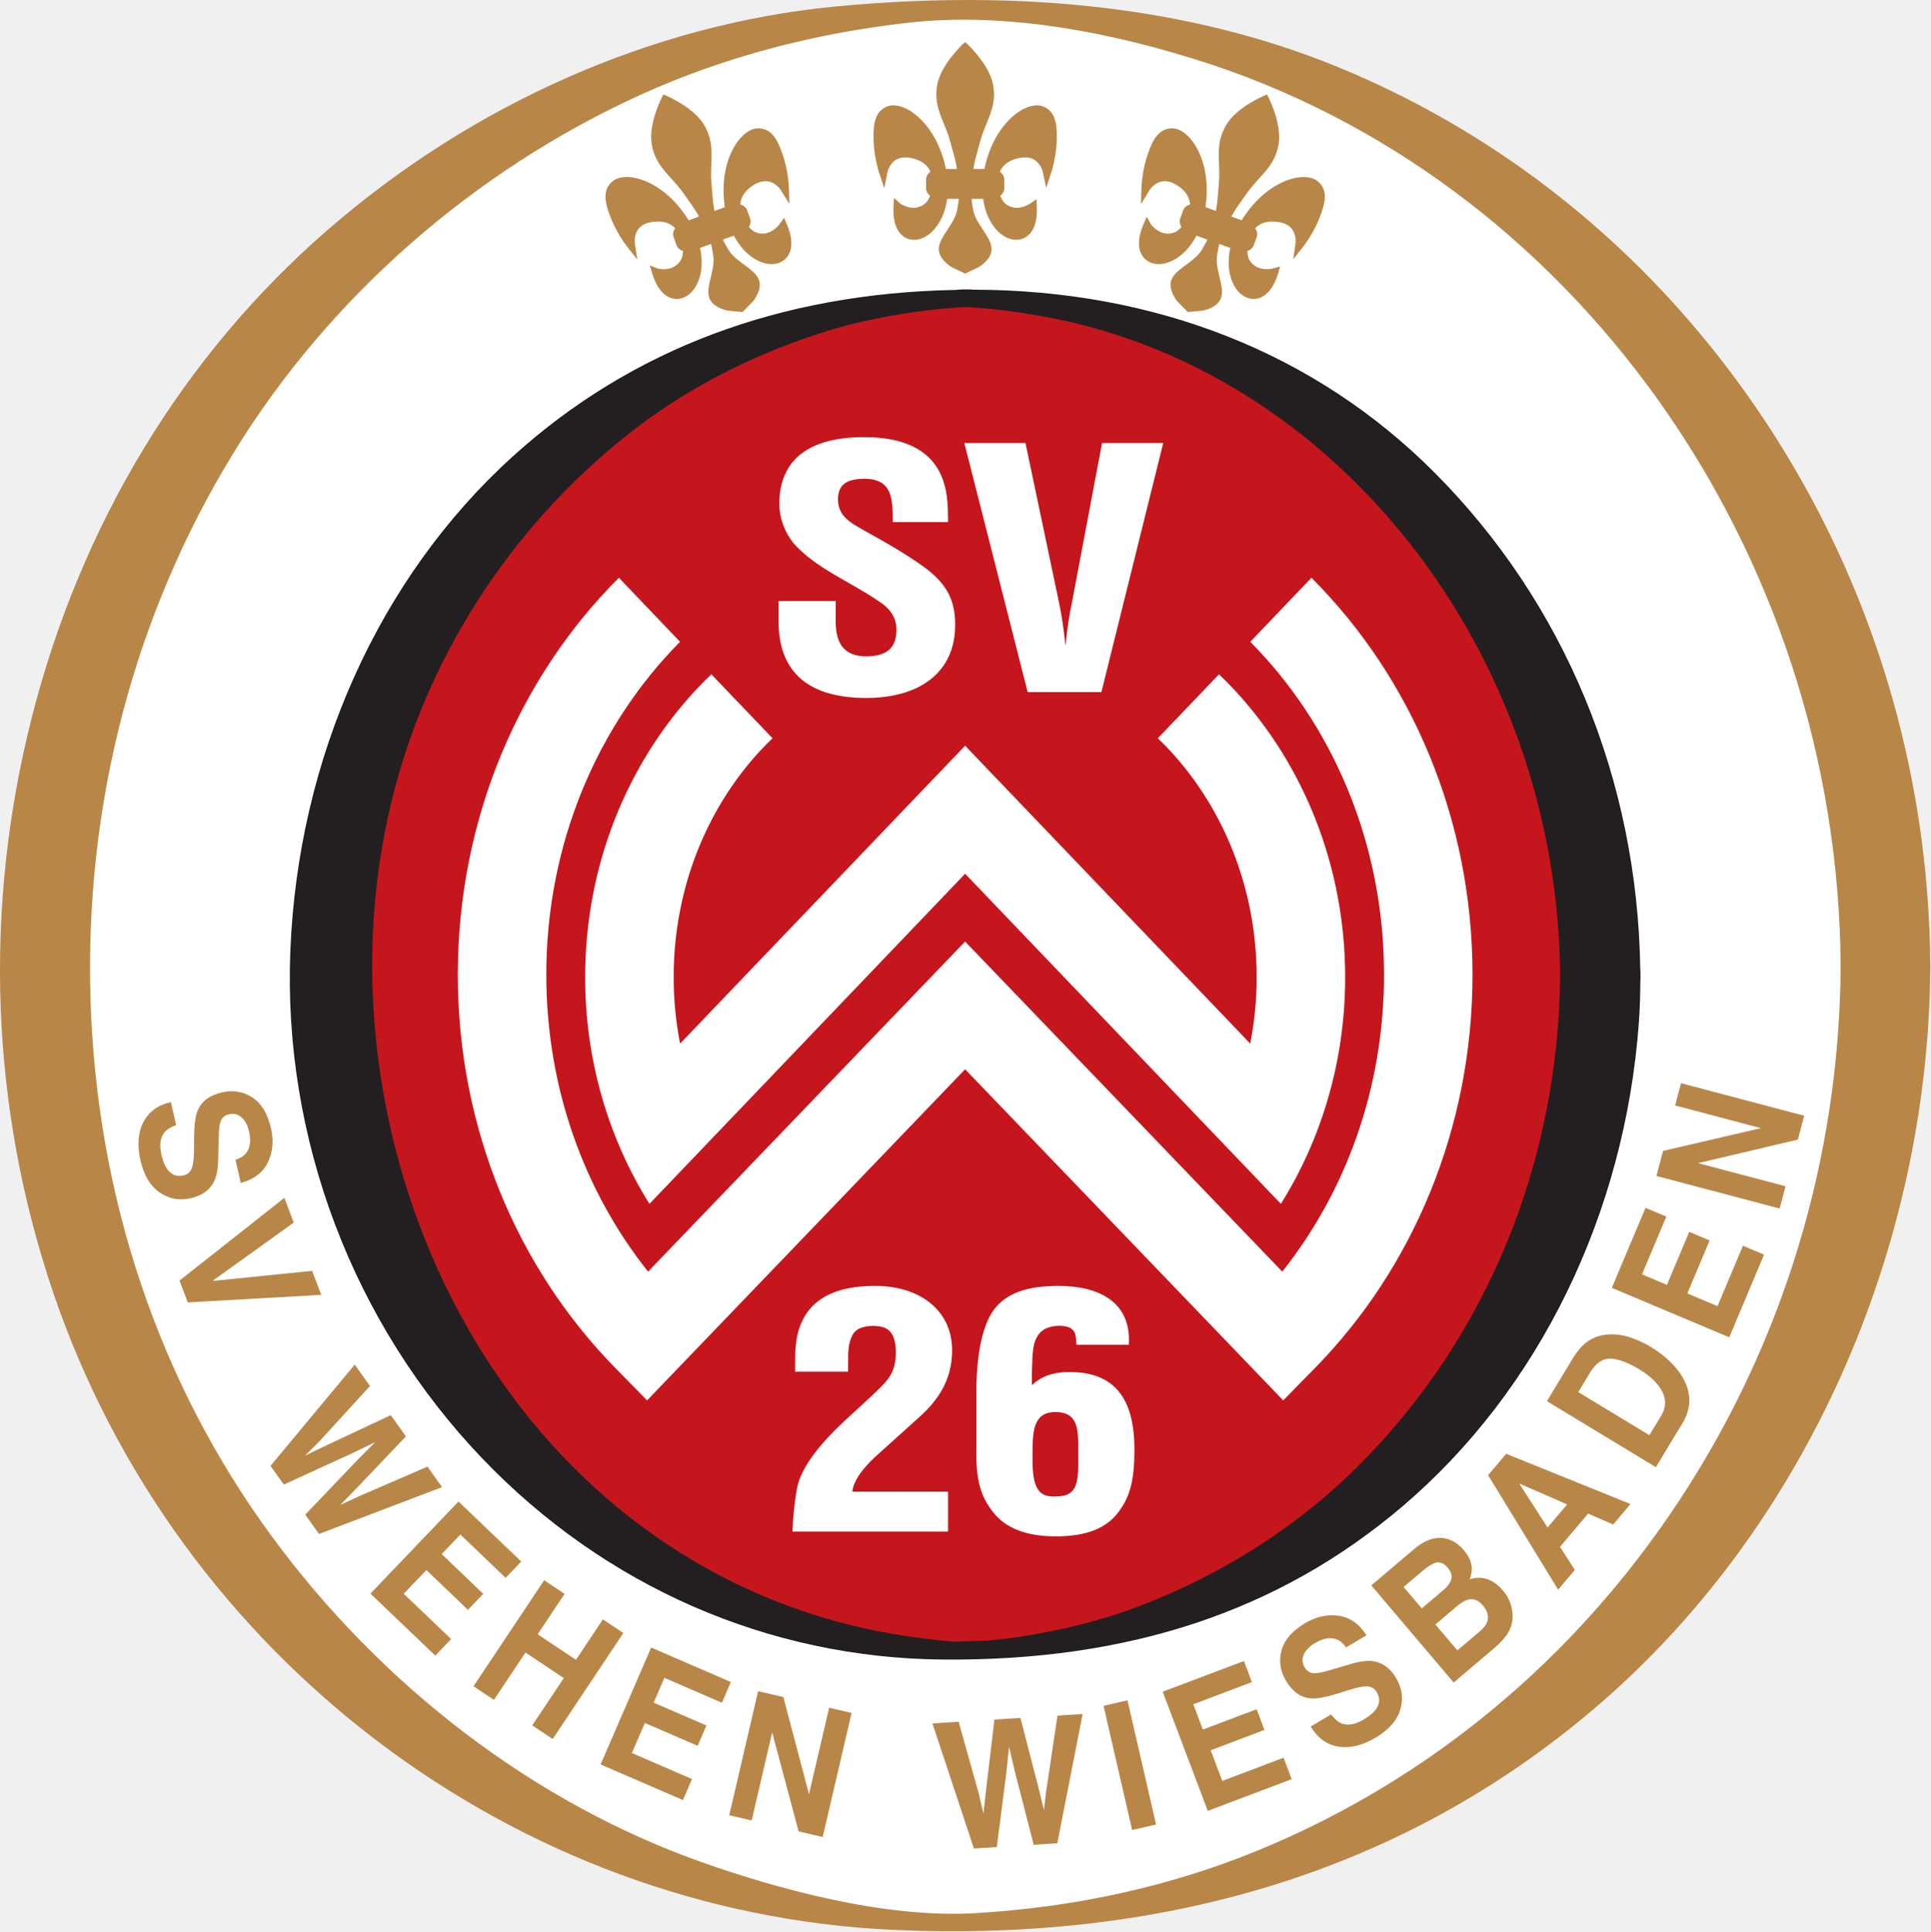
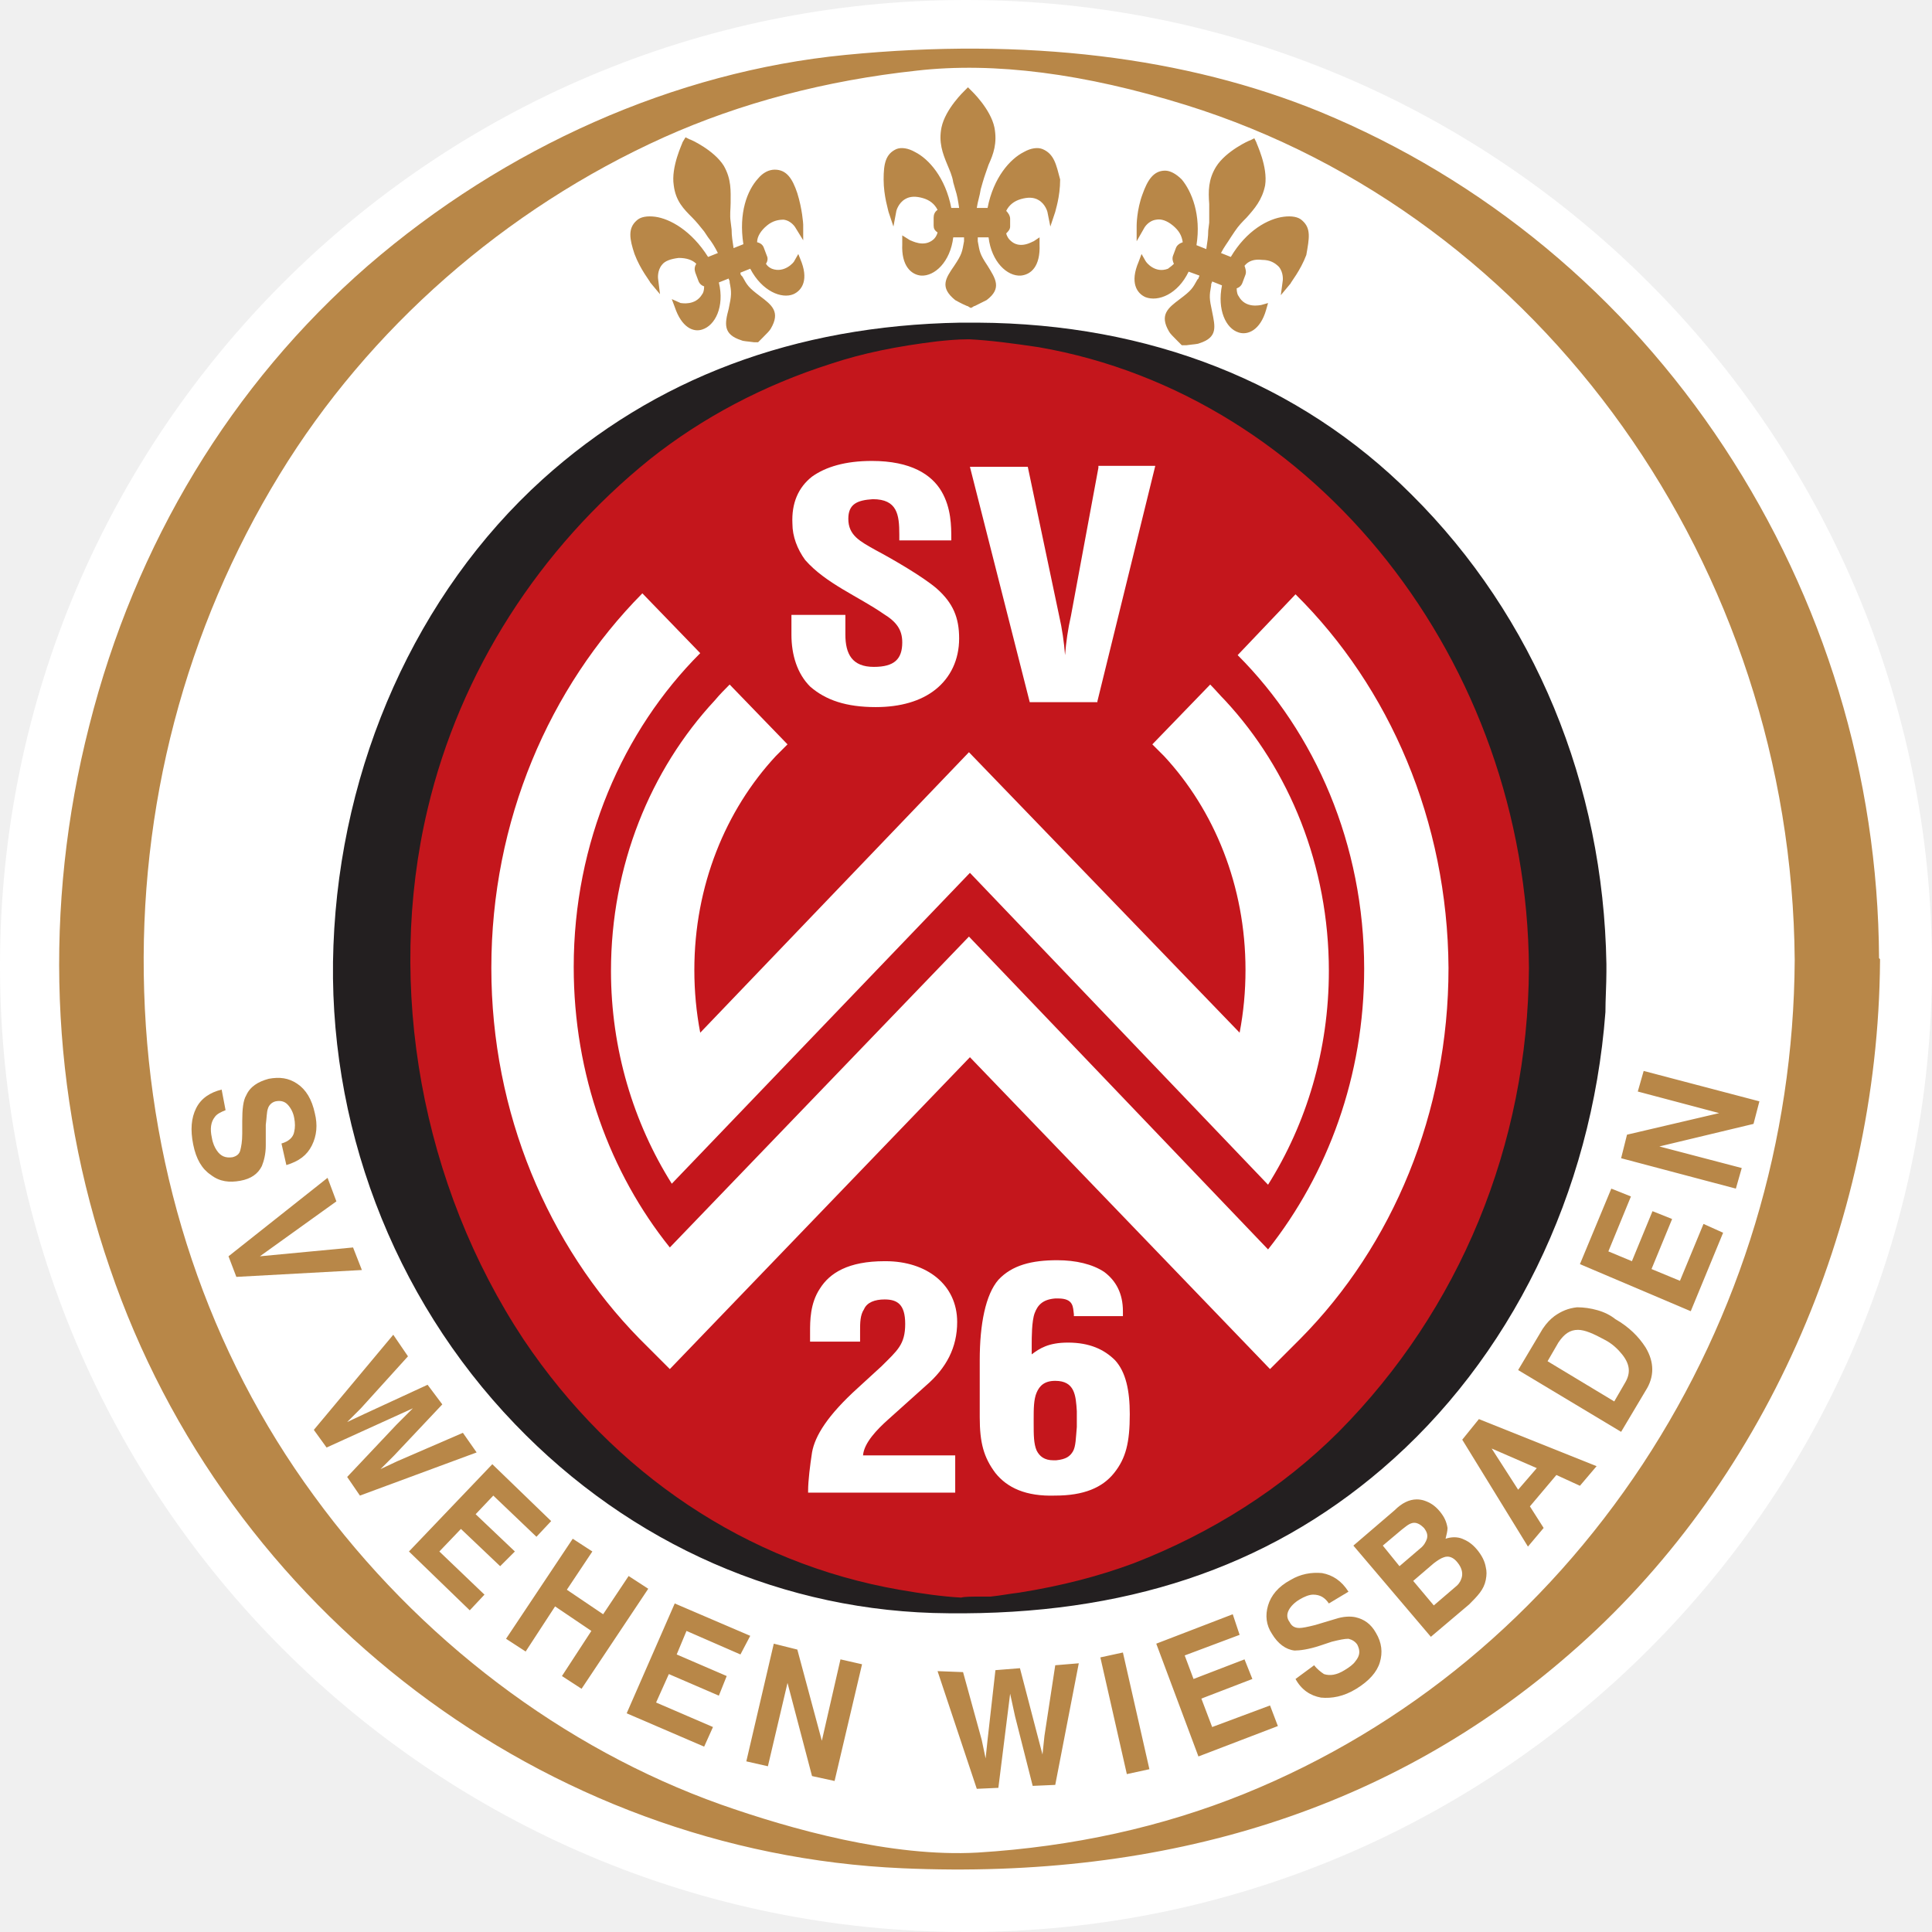
- <svg xmlns="http://www.w3.org/2000/svg" version="1.0" viewBox="5.05 5 289.9 290">
-   <path d="M322.928 192.973c0 79.218-64.225 143.449-143.445 143.449-79.235 0-143.452-64.231-143.452-143.45S100.248 49.525 179.483 49.525c79.22 0 143.445 64.23 143.445 143.449" style="font-size:10px;letter-spacing:0;word-spacing:0;fill:#fff;fill-rule:nonzero;stroke:none;font-family:fnt0" transform="translate(-29.48 -42.86)" data-source="https://football-logos.cc" />
-   <path d="M273.663 194.219c0 56.015-42.168 101.425-94.184 101.425s-94.183-45.41-94.183-101.425c0-56.02 42.167-101.43 94.183-101.43s94.184 45.41 94.184 101.43" style="font-size:10px;letter-spacing:0;word-spacing:0;fill:#c4161c;fill-rule:nonzero;stroke:none;font-family:fnt0" transform="translate(-29.48 -42.86)" />
-   <path d="M182.778 294.234c-.113.008-.81.02-1.427.034-1.566.032-2.586.051-3.253.127-2.982-.204-6.183-.608-9.858-1.248-24.254-4.216-45.486-18.383-59.787-39.888-16.263-24.464-21.973-56.022-15.28-84.412 5.13-21.77 17.76-41.543 35.554-55.676 8.287-6.579 17.982-11.704 28.815-15.225 5.087-1.666 10.66-2.821 17.042-3.578a76 76 0 0 1 4.644-.38c.078-.018.144-.018.218-.018.102 0 .195 0 .301.019 3.194.132 6.683.549 10.98 1.306 44.134 7.668 77.704 50.19 78.102 98.924-.231 28.281-11.015 54.502-30.362 73.824-8.926 8.916-20.199 16.148-32.597 20.915-5.48 2.107-11.467 3.646-18.313 4.71-1.58.248-3.204.409-4.779.566m98.13-99.339c.001-.002-.014-.657-.016-.7l.004-.663-.027-.017c-.395-28.642-11.399-55.212-31.046-74.839-17.82-17.796-41.698-27.243-69.057-27.319h-.013c-.377-.038-.801-.038-1.248-.038-.553 0-1.062.02-1.484.076-26.326.492-48.705 8.88-66.535 25.05-20.034 18.165-32.195 45.204-33.353 74.194-1.129 28.147 9.39 55.945 28.858 76.259 18.413 19.216 42.948 29.928 69.078 30.168 27.957.254 50.53-7.25 69.015-22.942 20.53-17.429 33.498-43.96 35.58-72.79.16-2.213.202-4.438.22-6.424" style="font-size:10px;letter-spacing:0;word-spacing:0;fill:#231f20;fill-rule:nonzero;stroke:none;font-family:fnt0" transform="translate(-29.48 -42.86)" />
-   <path d="M223.366 325.762c-13.058 5.35-27.33 8.51-42.423 9.388-13.684.797-29.803-3.703-40.918-7.62-25.047-8.834-48.061-26.285-64.807-49.142-16.804-22.938-26.173-50.729-27.094-80.363-.91-29.383 6.534-57.823 21.528-82.24 14.247-23.21 35.97-42.294 61.164-53.729 12.28-5.566 25.85-9.2 40.333-10.81 12.32-1.344 26.738.492 42.851 5.51 56.713 17.625 96.584 73.626 96.961 136.186-.176 28.708-8.565 56.472-24.265 80.287-15.71 23.826-37.607 41.992-63.33 52.533m101.056-133.11c-.231-29.097-8.75-57.215-24.661-81.353-15.971-24.214-38.234-42.692-64.388-53.408-21.437-8.784-46.876-11.813-75.61-9.03-27.226 2.65-54.253 14.577-76.101 33.585-21.628 18.8-36.967 44.093-44.356 73.143-7.325 28.8-6.208 58.68 3.23 86.415 18.59 54.637 69.286 93.073 126.146 95.651 42.304 1.916 78.107-9.593 106.41-34.208 30.572-26.589 49-67.785 49.334-110.236q.003-.115.003-.256v-.017q.001-.156-.007-.286" style="font-size:10px;letter-spacing:0;word-spacing:0;fill:#b88748;fill-rule:nonzero;stroke:none;font-family:fnt0" transform="translate(-29.48 -42.86)" data-source="https://football-logos.cc" />
-   <path d="M60.983 216.809q-1.24.46-1.76 1.096-.946 1.163-.448 3.347.298 1.312.79 2.058.933 1.415 2.518 1.054.92-.211 1.255-1.084.321-.873.324-2.605l.015-1.979q.025-2.916.562-4.127.891-2.047 3.637-2.673 2.505-.574 4.553.765 2.05 1.335 2.808 4.655.633 2.775-.483 5.089t-4.069 3.09l-.793-3.482q1.662-.481 2.073-1.944.269-.975-.024-2.264-.329-1.435-1.13-2.153-.804-.718-1.892-.47-1 .23-1.3 1.186-.206.616-.247 2.48l-.077 3.216q-.052 2.115-.67 3.308-.962 1.85-3.456 2.42c-1.703.387-3.258.1-4.664-.87q-2.108-1.45-2.872-4.801-.782-3.425.435-5.765 1.216-2.34 4.125-3.004M81.403 238.696l1.372 3.606-20.038 1.134-1.245-3.28 15.744-12.42 1.41 3.71-12.204 8.768M90.092 255.986l-7.56 8.271-2.184 2.185 2.728-1.316 10.138-4.76 2.276 3.192-7.694 8.079-2.17 2.211 2.706-1.255 10.392-4.497 2.196 3.08-18.482 7.03-2.065-2.895 7.864-8.243 2.649-2.658-3.376 1.638-10.356 4.744-2.003-2.81 12.653-15.21M110.47 284.796l-6.8-6.503-2.807 2.934 6.24 5.97-2.295 2.402-6.242-5.97-3.4 3.556 7.113 6.802-2.378 2.486-9.737-9.313 13.224-13.824 9.423 9.012M105.641 301.07l10.611-15.919 3.071 2.047-4.046 6.07 5.752 3.833 4.046-6.07 3.07 2.047-10.61 15.92-3.072-2.046 4.737-7.108-5.751-3.833-4.737 7.107M142.946 303.546l-8.633-3.737-1.615 3.728 7.927 3.43-1.322 3.05-7.925-3.43-1.953 4.513 9.032 3.91-1.365 3.156-12.364-5.35 7.597-17.558 11.967 5.18M148.386 301.812l3.792.884 3.847 14.59 3.027-12.99 3.372.785-4.34 18.631-3.617-.842-3.97-14.862-3.08 13.22-3.37-.783M178.502 306.412l3.025 10.788.7 3.01.328-3.012 1.316-11.12 3.911-.247 2.793 10.8.73 3.013.364-2.961 1.674-11.198 3.775-.237-3.796 19.405-3.55.222-2.842-11.032-.857-3.652-.394 3.732-1.445 11.298-3.443.216-6.225-18.779M208.15 321.832l-3.598.827-4.29-18.642 3.597-.827M222.543 300.453l-8.8 3.328 1.435 3.8 8.079-3.056 1.173 3.109-8.076 3.056 1.74 4.6 9.207-3.482 1.215 3.217-12.601 4.765-6.767-17.893 12.197-4.611M234.43 305.311q.815 1.042 1.579 1.344 1.398.547 3.326-.594 1.156-.682 1.719-1.377 1.065-1.32.24-2.718-.482-.817-1.418-.867-.925-.04-2.58.484l-1.888.587q-2.786.863-4.104.72-2.22-.227-3.652-2.65-1.306-2.213-.657-4.571.648-2.359 3.582-4.091 2.45-1.447 4.994-1.087c1.698.237 3.088 1.215 4.18 2.935l-3.074 1.815q-.963-1.436-2.484-1.384-1.01.04-2.147.714-1.268.747-1.708 1.732-.438.981.131 1.943.52.883 1.522.878.65.008 2.437-.519l3.088-.905q2.03-.596 3.354-.369 2.056.356 3.355 2.556 1.334 2.258.595 4.708-.742 2.448-3.702 4.198-3.022 1.784-5.624 1.338c-1.735-.297-3.105-1.302-4.118-3.016M250.102 291.8l3.298 3.89 3.292-2.79q.885-.75 1.157-1.422.489-1.233-.653-2.578-.968-1.139-2.19-.832-.683.171-1.566.902zm-4.775-5.632 2.729 3.216 3.294-2.794q.885-.749 1.128-1.577.243-.827-.534-1.748c-.58-.681-1.2-.923-1.872-.729q-.822.305-1.795 1.13zm6.532-7.223q1.41.404 2.51 1.698 1.136 1.338 1.195 2.681.035.753-.331 1.71 1.384-.476 2.658-.042 1.277.433 2.342 1.69 1.1 1.297 1.368 2.839.197 1.009.014 1.963-.197 1.084-.91 2.031-.717.945-1.75 1.822l-6.11 5.181-12.372-14.59 6.555-5.557q2.513-2.065 4.831-1.426M266.948 277.247l2.936-3.478-7.198-3.144zm-8.934-7.868 2.715-3.211 18.67 7.543-2.599 3.078-3.761-1.643-4.224 5 2.224 3.458-2.506 2.969M271.557 256.904l10.68 6.468 1.777-2.937q1.364-2.25-.485-4.587-1.013-1.278-2.826-2.374-2.497-1.512-4.275-1.594-1.781-.08-3.094 2.09zm1.041-7.33q1.534-1.26 3.643-1.337a8.8 8.8 0 0 1 3.3.517q1.596.57 2.885 1.35 3.263 1.977 4.791 4.566 2.051 3.5-.036 6.949l-3.97 6.558-16.365-9.91 3.97-6.556q.879-1.4 1.782-2.137M284.78 230.55l-3.65 8.67 3.742 1.578 3.351-7.961 3.064 1.291-3.353 7.959 4.532 1.91 3.823-9.072 3.169 1.335-5.23 12.417-17.63-7.425 5.06-12.018M283.301 224.45l.994-3.765 14.701-3.417-12.897-3.406.885-3.347 18.496 4.886-.948 3.591-14.974 3.531 13.124 3.467-.882 3.347M152.284 80.564l-.693.968c-.057.081-1.507 2.039-3.586 1.204-.242-.095-.613-.354-1.01-.79.259-.397.34-.867.185-1.293l-.437-1.204c-.161-.44-.542-.748-1.043-.884.075-.988.573-1.867 1.537-2.596.952-.719 1.846-1.012 2.652-.874 1.2.2 1.892 1.291 1.897 1.3l1.288 2.066-.069-2.433c-.001-.102-.081-2.53-.965-5.072-.807-2.317-1.687-3.765-3.584-3.826-.878-.025-1.836.487-2.702 1.44-1.643 1.814-3.097 5.491-2.368 10.396l-1.556.566c-.207-1.06-.277-1.927-.356-2.957l-.097-1.204c-.096-1.066-.057-2.018-.02-2.938.077-1.935.155-3.762-1.114-5.865-1.526-2.528-5.337-4.196-5.496-4.268l-.598-.25-.288.574c-.077.157-1.923 3.885-1.467 6.8.379 2.428 1.61 3.78 2.914 5.21.62.682 1.264 1.385 1.874 2.261l.697.983c.604.84 1.101 1.552 1.63 2.499l-1.555.566c-2.593-4.23-6.073-6.108-8.496-6.443-1.275-.174-2.337.051-2.994.635-1.42 1.266-1.164 2.942-.29 5.236.96 2.516 2.458 4.425 2.523 4.504l1.54 1.95-.37-2.453c-.002-.012-.17-1.29.615-2.214.532-.624 1.406-.973 2.595-1.033 1.212-.063 2.155.29 2.85 1.003-.301.434-.39.907-.231 1.34l.437 1.205c.153.42.506.723.971.87-.024.591-.14 1.028-.263 1.256-1.032 1.927-3.288 1.438-3.497 1.39l-1.23-.478.394 1.286c1.028 3.345 2.964 4.072 4.433 3.637 2.058-.61 3.586-3.634 2.723-7.541l1.64-.598c.037.157.087.299.12.47l.03.166c.32 1.64.385 1.98-.14 4.191-.567 2.355-.974 4.056 1.985 5.059.318.112.958.178 2.018.267.17.013.331.026.382.034l.349.045.237-.259c.035-.04.159-.16.278-.28.753-.744 1.193-1.202 1.37-1.498 1.621-2.665.216-3.707-1.734-5.147-1.825-1.354-1.997-1.655-2.804-3.115l-.083-.151c-.083-.148-.14-.292-.21-.436l1.64-.598c1.857 3.548 4.97 4.88 6.936 4.027 1.405-.61 2.422-2.412 1.059-5.636zm38.898-16.719c-.818-.323-1.893-.172-3.031.428-2.164 1.144-4.788 4.1-5.78 8.959h-1.657c.169-1.068.398-1.907.678-2.9l.32-1.167c.275-1.033.638-1.914.987-2.766.734-1.79 1.43-3.481.958-5.891-.568-2.897-3.579-5.769-3.704-5.89l-.479-.441-.465.44c-.127.122-3.137 2.994-3.705 5.89-.474 2.41.221 4.101.958 5.892.35.852.712 1.733.986 2.766l.318 1.16c.282.997.506 1.837.678 2.907h-1.655c-.992-4.862-3.618-7.815-5.78-8.959-1.138-.6-2.213-.751-3.03-.428-1.767.705-2.099 2.367-2.063 4.82.042 2.693.797 4.999.83 5.097l.782 2.359.49-2.433c.002-.011.28-1.27 1.335-1.87.713-.406 1.654-.432 2.792-.084 1.159.356 1.927 1.01 2.334 1.918-.431.305-.675.72-.675 1.182v1.281c0 .445.227.852.613 1.15-.225.547-.483.918-.676 1.088-1.628 1.46-3.582.227-3.76.112l-.996-.871-.068 1.344c-.178 3.495 1.394 4.841 2.923 4.934 2.142.13 4.61-2.189 5.137-6.157h1.747c-.019.16-.02.312-.05.483l-.026.166c-.261 1.651-.316 1.994-1.565 3.89-1.34 2.02-2.304 3.479.132 5.433.261.214.839.496 1.806.94.154.072.303.14.349.163l.312.163.309-.163c.047-.024.206-.096.357-.166.964-.443 1.534-.723 1.803-.94 2.433-1.951 1.469-3.41.13-5.431-1.253-1.895-1.312-2.238-1.571-3.885l-.026-.17c-.027-.167-.03-.322-.05-.483h1.748c.53 3.968 3 6.287 5.14 6.157 1.53-.093 3.1-1.44 2.921-4.934l-.059-1.162-.98.674c-.084.056-2.113 1.4-3.783-.095-.195-.172-.454-.542-.68-1.089.379-.284.618-.696.618-1.15v-1.282c0-.47-.25-.888-.678-1.188.41-.903 1.177-1.558 2.332-1.912 1.14-.352 2.08-.322 2.793.084 1.056.6 1.334 1.86 1.338 1.872l.502 2.382.769-2.31c.032-.098.787-2.406.827-5.097.036-2.453-.297-4.115-2.06-4.82m41.314 11.291c-.657-.583-1.72-.808-2.993-.634-2.427.335-5.903 2.215-8.497 6.443l-1.556-.566c.524-.947 1.024-1.657 1.628-2.495l.7-.985c.61-.878 1.254-1.58 1.873-2.264 1.304-1.432 2.535-2.783 2.915-5.208.456-2.918-1.39-6.646-1.465-6.8l-.3-.578-.588.253c-.16.07-3.97 1.74-5.496 4.268-1.27 2.101-1.195 3.928-1.115 5.863.038.922.077 1.872-.02 2.938l-.096 1.199c-.077 1.031-.153 1.9-.357 2.962l-1.557-.566c.733-4.907-.725-8.582-2.364-10.395-.867-.954-1.823-1.464-2.704-1.44-1.9.06-2.779 1.508-3.586 3.825-.884 2.545-.961 4.97-.963 5.072l-.072 2.484 1.293-2.117c.006-.01.695-1.098 1.893-1.3.809-.137 1.702.159 2.653.876.967.731 1.465 1.608 1.537 2.6-.51.138-.882.445-1.04.878l-.439 1.204c-.151.42-.077.88.184 1.291-.398.438-.767.697-1.005.794-2.03.812-3.444-1.013-3.573-1.184l-.638-1.156-.524 1.238c-1.362 3.224-.345 5.026 1.06 5.636 1.967.854 5.081-.479 6.933-4.027l1.641.596c-.074.144-.127.286-.21.438l-.083.146c-.81 1.461-.979 1.764-2.802 3.12-1.95 1.438-3.355 2.48-1.732 5.151.172.29.617.752 1.374 1.501.121.12.237.235.27.273l.24.26.346-.048c.053-.008.227-.02.394-.036 1.056-.085 1.686-.153 2.012-.265 2.955-1.002 2.548-2.704 1.982-5.059-.53-2.21-.466-2.55-.147-4.187l.032-.17c.032-.167.083-.313.12-.47l1.64.598c-.857 3.91.669 6.933 2.725 7.542 1.469.436 3.406-.291 4.434-3.636l.34-1.112-1.15.297c-.097.025-2.466.593-3.522-1.383-.125-.23-.244-.665-.267-1.254.452-.138.818-.445.973-.873l.44-1.204c.158-.44.066-.92-.232-1.346.695-.71 1.64-1.062 2.846-1 1.19.061 2.065.41 2.595 1.034.788.924.618 2.206.618 2.217l-.343 2.409 1.51-1.907c.065-.08 1.565-1.99 2.523-4.506.872-2.294 1.128-3.97-.288-5.235" style="font-size:10px;letter-spacing:0;word-spacing:0;fill:#b88748;fill-rule:nonzero;stroke:none;font-family:fnt0" transform="translate(-29.48 -42.86)" />
-   <path d="m166.413 266.225 6.073-5.475c3.247-2.866 5.038-6.017 5.032-10.114.012-5.988-4.824-9.653-11.45-9.676-.07-.002-.146-.002-.216-.002-5.767-.01-8.82 1.939-10.348 4.362-1.53 2.414-1.554 5.208-1.556 6.875v1.633h7.936l.011-.348q.01-.403.01-.808v-.635c-.004-1.243.045-2.45.562-3.5.468-1.16 1.706-1.572 3.266-1.577 2.088.062 3.279.767 3.34 3.917-.02 3.296-1.193 4.265-3.696 6.656l-3.752 3.456c-4.771 4.396-6.869 7.703-7.395 10.329-.39 2.094-.614 4.6-.669 6.157l-.015.37h23.364v-5.999h-14.384c.25-2.11 2.378-4.28 3.887-5.62m29.53 4.985c-.437.844-1.14 1.32-2.724 1.356l.007.357-.024-.358a7 7 0 0 1-.472.018c-1.477-.02-2.149-.578-2.607-1.606-.44-1.034-.537-2.577-.532-4.33 0-.53.008-.058.015-.623-.003-1.491.01-3.082.453-4.237.46-1.141 1.208-1.872 3-1.893 3.196.013 3.355 2.365 3.405 4.822 0 .45-.01.89-.01 1.305 0 .829.011.592.011 1.32.006 1.66-.081 3.006-.522 3.869m-.733-17.315c-3.099-.017-4.576.954-5.713 1.95v-1.496c.053-1.089-.004-3.684.43-4.973.452-1.28 1.268-2.263 3.32-2.416.144-.013.282-.015.42-.015 2.497.053 2.39 1.336 2.513 2.506l.013.343h7.866l.011-.345q.007-.217.008-.426c.008-2.803-1.134-4.875-3.042-6.179-1.907-1.31-4.527-1.882-7.535-1.884-4.12 0-7.246.775-9.322 3.09-2.068 2.32-3.014 7.071-3.016 12.845v8.645c-.008.172-.008.352-.008.524.002 4.107.642 6.456 2.492 8.834 1.851 2.384 4.895 3.67 9.47 3.665h.035c4.502 0 7.496-1.196 9.315-3.597 1.817-2.406 2.429-4.884 2.433-9.426-.002-3.74-.693-6.645-2.28-8.64-1.588-2.002-4.059-3.011-7.41-3.005m4.73-102.109 9.286-37.406h-9.19l-.053.291-4.441 23.531c-.455 2.062-.733 4.18-.96 6.29q-.017.15-.038.304l-.038-.306c-.225-2.108-.507-4.226-.962-6.3l-5.007-23.81h-9.18l9.511 37.406zm-35.309.88c3.906 0 7.232-.916 9.602-2.752 2.373-1.839 3.747-4.608 3.743-8.173.015-3.24-.9-5.616-3.667-7.952-2.245-1.9-7.02-4.633-9.617-6.06-2.507-1.393-4.311-2.357-4.311-4.92.032-2.278 1.38-3.014 3.97-3.066 3.832.03 4.199 2.501 4.258 5.591q-.001.272-.006.555l-.004.36h8.315l-.005-.364c-.033-1.797.054-4.88-1.496-7.548-1.553-2.681-4.777-4.849-11.119-4.837-4.205 0-7.382.861-9.527 2.572-2.148 1.712-3.203 4.268-3.2 7.471 0 2.047.764 4.124 2.1 5.846 3.306 3.773 8.454 5.777 12.509 8.539 1.98 1.215 2.98 2.533 2.99 4.547-.05 2.63-1.32 3.896-4.535 3.948-3.46-.04-4.551-2.019-4.604-5.19 0-.199.004-.395.015-.598v-2.53h-8.586v3.05c-.002 3.335.862 6.233 2.976 8.293 2.113 2.054 5.424 3.22 10.2 3.218m66.855-18.048-9.188 9.612c12.299 12.416 20.091 30.172 20.085 49.989.002 17.1-5.79 32.665-15.285 44.59l-47.626-49.562-47.612 49.563c-9.497-11.926-15.288-27.492-15.286-44.591-.006-19.819 7.787-37.577 20.085-49.99l-9.186-9.613c-14.94 14.934-24.184 36.153-24.192 59.603.002 23.156 9.027 44.144 23.637 59.041l4.792 4.889 47.762-49.722 47.773 49.722 4.794-4.89c14.606-14.898 23.633-35.884 23.635-59.04-.008-23.452-9.25-44.667-24.188-59.6m-99.422 94.014.12-.125.001.003 47.289-49.447 47.3 49.447.002-.003.12.123c6.11-9.756 9.653-21.473 9.654-34.029-.003-16.717-6.274-31.948-16.539-43.042a59 59 0 0 0-2.41-2.442l-9.191 9.602c.63.606 1.247 1.225 1.846 1.869 7.985 8.625 13.002 20.638 13 34.013 0 3.427-.339 6.755-.965 9.968l-42.819-44.733-42.807 44.735a52 52 0 0 1-.964-9.97c-.002-13.375 5.013-25.388 13-34.013.6-.646 1.22-1.267 1.848-1.873l-9.19-9.602a58 58 0 0 0-2.413 2.446c-10.265 11.094-16.535 26.325-16.537 43.042 0 12.556 3.542 24.275 9.655 34.03" style="font-size:10px;letter-spacing:0;word-spacing:0;fill:#fff;fill-rule:nonzero;stroke:none;font-family:fnt0" transform="translate(-29.48 -42.86)" data-source="https://football-logos.cc" />
+ <svg xmlns="http://www.w3.org/2000/svg" xml:space="preserve" viewBox="0 0 600 600">
+   <defs>
+     <path d="M83 86L71 73L2 4L186 121L12 239L179 52Z" />
+   </defs>
+   <g transform="scale(3.04569)" data-source="https://football-logos.cc">
+     <circle cx="98.5" cy="98.5" r="98.5" style="fill-rule:evenodd;clip-rule:evenodd;fill:#fff" />
+     <path d="M190.7 97.9c0 50.7-41.1 91.8-91.8 91.8C48.1 189.8 7 148.6 7 97.9S48.1 6.1 98.8 6.1c50.8 0 91.9 41.1 91.9 91.8" style="fill:#fff" />
+     <path d="M159.1 98.7c0 35.9-27 64.9-60.3 64.9s-60.3-29.1-60.3-64.9c0-35.9 27-64.9 60.3-64.9s60.3 29 60.3 64.9" style="fill:#c4161c" />
+     <path d="M101 162.8h-.9c-1 0-1.7 0-2.1.1-1.9-.1-4-.4-6.3-.8-15.5-2.7-29.1-11.8-38.3-25.5-10.4-15.7-14.1-36-9.8-54.1 3.3-14 11.4-26.6 22.7-35.7 5.3-4.2 11.5-7.5 18.4-9.7 3.3-1.1 6.8-1.8 10.9-2.3 1-.1 2-.2 3-.2h.3c2 .1 4.3.4 7 .8 28.3 4.9 49.8 32.1 50 63.3-.1 18.1-7.1 34.9-19.4 47.3-5.7 5.7-12.9 10.3-20.9 13.4-3.5 1.3-7.3 2.3-11.7 3-.9.1-1.9.3-2.9.4m62.8-63.7v-.8c-.3-18.3-7.3-35.4-19.9-47.9C132.5 39 117.2 33 99.7 32.9h-1.8c-16.9.3-31.2 5.7-42.6 16-12.8 11.6-20.6 29-21.3 47.5-.7 18 6 35.8 18.5 48.8 11.8 12.3 27.5 19.2 44.2 19.3 17.9.2 32.4-4.6 44.2-14.7 13.1-11.2 21.4-28.1 22.8-46.6 0-1.3.1-2.8.1-4.1" style="fill:#231f20" />
+     <path d="M126.9 182.9c-8.4 3.4-17.5 5.4-27.2 6-8.8.5-19.1-2.4-26.2-4.9-16-5.7-30.8-16.8-41.5-31.5-10.7-14.6-16.7-32.4-17.3-51.4-.6-18.8 4.2-37 13.8-52.7 9.1-14.9 23-27.1 39.2-34.4 7.8-3.5 16.5-5.8 25.8-6.8 7.9-.9 17.1.3 27.4 3.5C157.2 22 182.7 57.8 183 97.9c-.1 18.4-5.5 36.2-15.5 51.4-10.1 15.3-24.1 26.9-40.6 33.6m64.7-85.2c-.1-18.6-5.6-36.6-15.8-52.1s-24.5-27.3-41.2-34.2c-13.7-5.6-30-7.6-48.4-5.8C68.8 7.3 51.5 15 37.5 27.1 23.6 39.2 13.8 55.4 9.1 74c-4.7 18.4-4 37.6 2.1 55.3 11.9 35 44.4 59.6 80.8 61.2 27.1 1.2 50-6.1 68.1-21.9 19.6-17 31.4-43.4 31.6-70.6v-.2z" style="fill:#b88748" />
+   </g>
+   <g style="fill:#b88748;fill-opacity:1">
+     <path d="m165.3 118.1.6-2.4 9.4-2.2-8.3-2.2.6-2.1 11.8 3.1-.6 2.3-9.6 2.3 8.4 2.2-.6 2.1zM166.3 122l-2.3 5.6 2.4 1 2.1-5.1 2 .8-2.1 5.1 2.9 1.2 2.4-5.8 2 .9-3.3 8-11.3-4.8 3.2-7.7zM160.8 133.3c-.9.1-1.6.4-2.3.9-.4.3-.8.7-1.2 1.3l-2.5 4.2 10.5 6.3 2.5-4.2c.9-1.4.9-2.9 0-4.4-.7-1.1-1.7-2.1-3.1-2.9q-.75-.6-1.8-.9t-2.1-.3m.1 2.3c.7 0 1.6.4 2.7 1 .8.4 1.4 1 1.8 1.5.8 1 .9 1.9.3 2.9l-1.1 1.9-6.8-4.1 1.1-1.9c.6-.9 1.2-1.3 2-1.3M150.8 144.7l-1.7 2.1 6.7 10.9 1.6-1.9-1.4-2.2 2.7-3.2 2.4 1.1 1.7-2zm1.3 3 4.6 2-1.9 2.2zM144.45 152.889c-.75.005-1.5.361-2.25 1.111l-4.2 3.6 7.9 9.3 3.9-3.3c.4-.4.8-.8 1.1-1.2s.5-.8.6-1.3.1-.9 0-1.3q-.15-.9-.9-1.8c-.5-.6-1-.9-1.5-1.1s-1.1-.2-1.7 0c.1-.4.2-.8.2-1.1-.1-.6-.3-1.1-.8-1.7s-1-.9-1.6-1.1q-.375-.113-.75-.111m-.225 2.386c.325.007.65.2.974.526.3.4.401.7.301 1.1-.1.3-.3.7-.7 1l-2.1 1.798-1.7-2.1 1.9-1.599c.4-.3.7-.6 1.1-.7a.8.8 0 0 1 .225-.025m3.35 3.448c.37-.005.725.203 1.025.578.5.6.6 1.199.4 1.699-.1.3-.3.6-.7.9l-2.1 1.8-2.1-2.5 2.1-1.8c.4-.3.7-.5 1-.6q.187-.075.374-.077M134 169.8c.3.4.7.7 1 .9.6.2 1.3.1 2.1-.4.5-.3.9-.6 1.1-.9.5-.6.5-1.1.2-1.7q-.3-.45-.9-.6c-.4 0-.9.1-1.7.3l-1.2.4c-1.2.4-2.1.5-2.6.5-.9-.1-1.7-.7-2.3-1.7-.6-.9-.7-1.9-.4-2.9s1-1.9 2.3-2.6c1-.6 2.1-.8 3.2-.7 1.1.2 2 .8 2.7 1.9l-2 1.2c-.4-.6-.9-.9-1.6-.9-.4 0-.9.2-1.4.5s-.9.7-1.1 1.1-.2.8.1 1.2c.2.4.5.6 1 .6.3 0 .8-.1 1.6-.3l2-.6c.9-.3 1.6-.3 2.1-.2.9.2 1.6.7 2.1 1.6.6 1 .7 2 .4 3q-.45 1.5-2.4 2.7c-1.3.8-2.5 1-3.6.9-1.1-.2-2-.8-2.6-1.9zM126.4 166.7l-5.6 2.1.9 2.4 5.2-2 .8 2-5.2 2 1.1 2.9 5.9-2.2.8 2.1-8.1 3.1-4.3-11.5 7.8-3zM117.2 180.4l-2.3.5-2.7-11.9 2.3-.5zM98.2 170.5l1.9 6.9.4 1.9.2-1.9.8-7.1 2.5-.2 1.8 6.9.5 1.9.2-1.9 1.1-7.2 2.4-.2-2.4 12.4-2.3.1-1.8-7.1-.5-2.3-.3 2.4-.9 7.2-2.2.1-4-12zM78.9 167.6l2.4.6 2.5 9.3 1.9-8.3 2.2.5-2.8 11.9-2.3-.5-2.5-9.5-2 8.5-2.2-.5zM75.5 168.7l-5.5-2.4-1 2.4 5.1 2.2-.8 2-5.1-2.2-1.3 2.9 5.8 2.5-.9 2-7.9-3.4 4.9-11.2 7.7 3.3zM51.6 167.1l6.8-10.2 2 1.3-2.6 3.9 3.7 2.5 2.6-3.9 2 1.3-6.8 10.2-2-1.3 3-4.6-3.7-2.5-3 4.6zM54.7 156.7l-4.4-4.2-1.8 1.9 4 3.8-1.5 1.5-4-3.8-2.2 2.3 4.6 4.4-1.5 1.6-6.2-6 8.5-8.9 6 5.8zM41.6 138.3l-4.8 5.3-1.4 1.4 1.7-.8 6.5-3 1.5 2-4.9 5.2-1.4 1.4 1.7-.8 6.7-2.9 1.4 2-11.9 4.4-1.3-1.9 5-5.3 1.7-1.7-2.2 1-6.6 3-1.3-1.8 8.1-9.7zM36 127.2l.9 2.3-12.8.7-.8-2.1 10.1-8 .9 2.4-7.8 5.6zM23 113.2c-.5.2-.9.4-1.1.7q-.6.75-.3 2.1c.1.6.3 1 .5 1.3.4.6.9.8 1.6.7.4-.1.7-.3.8-.7s.2-.9.2-1.7v-1.3c0-1.2.1-2.1.4-2.6.4-.9 1.2-1.4 2.3-1.7 1.1-.2 2-.1 2.9.5q1.35.9 1.8 3 .45 1.8-.3 3.3c-.5 1-1.3 1.6-2.6 2l-.5-2.2c.7-.2 1.2-.6 1.3-1.2.1-.4.1-.9 0-1.4-.1-.6-.4-1.1-.7-1.4q-.45-.45-1.2-.3c-.4.1-.7.4-.8.8-.1.3-.1.8-.2 1.6v2.1c0 .9-.2 1.6-.4 2.1-.4.8-1.1 1.3-2.2 1.5s-2.1.1-3-.6c-.9-.6-1.5-1.6-1.8-3.1s-.2-2.7.3-3.7 1.4-1.6 2.6-1.9z" style="fill:#b88748;fill-opacity:1" transform="scale(3.04569)" />
+   </g>
+   <g style="fill:#b88748;fill-opacity:1">
+     <path d="M132.8 22.5c-.4-.4-1.1-.5-1.9-.4-1.6.2-3.8 1.4-5.4 4.1l-1-.4c.3-.6.7-1.1 1-1.6l.4-.6c.4-.6.8-1 1.2-1.4.8-.9 1.6-1.8 1.9-3.3.3-1.9-.9-4.3-.9-4.4l-.2-.4-.4.2c-.1 0-2.5 1.1-3.5 2.7-.8 1.3-.8 2.5-.7 3.8v1.9l-.1.8c0 .7-.1 1.2-.2 1.9l-1-.4c.5-3.1-.5-5.5-1.5-6.7-.6-.6-1.2-.9-1.7-.9-1.2 0-1.8 1-2.3 2.4-.6 1.6-.6 3.2-.6 3.2v1.6l.8-1.4s.4-.7 1.2-.8c.5-.1 1.1.1 1.7.6s.9 1 1 1.7c-.3.1-.6.3-.7.6l-.3.8c-.1.3 0 .6.1.8-.3.3-.5.4-.6.5-1.3.5-2.2-.6-2.3-.8l-.4-.7-.3.8c-.9 2.1-.2 3.2.7 3.6 1.3.5 3.3-.3 4.4-2.6l1.1.4c0 .1-.1.2-.1.3l-.1.1c-.5.9-.6 1.1-1.8 2s-2.1 1.6-1.1 3.3c.1.2.4.5.9 1l.2.2.2.2h.5c.7-.1 1.1-.1 1.3-.2 1.9-.6 1.6-1.7 1.3-3.2-.3-1.4-.3-1.6-.1-2.7V29c0-.1.1-.2.1-.3l1 .4c-.5 2.5.4 4.4 1.7 4.8.9.3 2.2-.2 2.8-2.3l.2-.7-.7.2c-.1 0-1.6.4-2.3-.9-.1-.1-.2-.4-.2-.8q.45-.15.6-.6l.3-.8c.1-.3 0-.6-.1-.9q.6-.75 1.8-.6c.8 0 1.3.3 1.7.7.5.6.4 1.4.4 1.4l-.2 1.5 1-1.2c0-.1 1-1.3 1.6-2.9.3-1.7.5-2.7-.4-3.5M106.3 15.2c-.5-.2-1.2-.1-1.9.3-1.4.7-3.1 2.6-3.7 5.7h-1.1c.1-.7.3-1.2.4-1.9l.2-.7c.2-.7.4-1.2.6-1.8.5-1.1.9-2.2.6-3.8-.4-1.9-2.3-3.7-2.4-3.8l-.3-.3-.3.3c-.1.1-2 1.9-2.4 3.8-.3 1.5.1 2.6.6 3.8.2.5.5 1.1.6 1.8l.2.7c.2.6.3 1.2.4 1.9H97c-.6-3.1-2.3-5-3.7-5.7-.7-.4-1.4-.5-1.9-.3-1.1.5-1.3 1.5-1.3 3.1 0 1.7.5 3.2.5 3.3l.5 1.5.3-1.6s.2-.8.9-1.2c.5-.3 1.1-.3 1.8-.1q1.05.3 1.5 1.2c-.3.2-.4.5-.4.8v.8c0 .3.1.5.4.7-.1.4-.3.6-.4.7-1 .9-2.3.1-2.4.1L92 24v.9c-.1 2.2.9 3.1 1.9 3.2 1.4.1 3-1.4 3.3-3.9h1.1v.4c-.2 1.1-.2 1.3-1 2.5-.9 1.3-1.5 2.2.1 3.5.2.1.5.3 1.2.6.1 0 .2.1.2.1l.2.1.2-.1s.1-.1.2-.1l1.2-.6c1.6-1.2.9-2.2.1-3.5-.8-1.2-.8-1.4-1-2.5v-.4h1.1c.3 2.5 1.9 4 3.3 3.9 1-.1 2-.9 1.9-3.2v-.7l-.6.4c-.1 0-1.4.9-2.4-.1-.1-.1-.3-.3-.4-.7.2-.2.4-.4.4-.7v-.8c0-.3-.2-.6-.4-.8q.45-.9 1.5-1.2c.7-.2 1.3-.2 1.8.1.7.4.9 1.2.9 1.2l.3 1.5.5-1.5c0-.1.5-1.5.5-3.3-.4-1.5-.6-2.6-1.8-3.1M81.4 25.9l-.4.7c0 .1-1 1.3-2.3.8-.2-.1-.4-.2-.6-.5.2-.3.2-.6.1-.8l-.3-.8c-.1-.3-.3-.5-.7-.6 0-.6.4-1.2 1-1.7s1.2-.6 1.7-.6c.8.1 1.2.8 1.2.8l.8 1.3v-1.6c0-.1-.1-1.6-.6-3.2-.5-1.5-1.1-2.4-2.3-2.4-.6 0-1.2.3-1.7.9-1.1 1.2-2 3.5-1.5 6.7l-1 .4c-.1-.7-.2-1.2-.2-1.9l-.1-.8c-.1-.7 0-1.3 0-1.9 0-1.2.1-2.4-.7-3.8-1-1.6-3.4-2.7-3.5-2.7l-.4-.2-.3.5c0 .1-1.2 2.5-.9 4.4.2 1.6 1 2.4 1.9 3.3.4.4.8.9 1.2 1.4l.4.6c.4.5.7 1 1 1.6l-1 .4c-1.7-2.7-3.9-3.9-5.4-4.1-.8-.1-1.5 0-1.9.4-.9.8-.7 1.9-.2 3.4.6 1.6 1.6 2.8 1.6 2.9l1 1.2-.2-1.6s-.1-.8.4-1.4c.3-.4.9-.6 1.7-.7q1.2 0 1.8.6c-.2.3-.2.6-.1.9l.3.8q.15.45.6.6c0 .4-.1.7-.2.8-.7 1.2-2.1.9-2.2.9l-.9-.4.3.8c.7 2.1 1.9 2.6 2.8 2.3 1.3-.4 2.3-2.3 1.7-4.8l1-.4c0 .1.1.2.1.3v.1c.2 1 .2 1.3-.1 2.7-.4 1.5-.6 2.6 1.3 3.2.2.1.6.1 1.3.2h.4l.2-.2.2-.2c.5-.5.8-.8.9-1 1-1.7.1-2.4-1.1-3.3s-1.3-1.1-1.8-2l-.1-.1c-.1-.1-.1-.2-.1-.3l1-.4c1.2 2.3 3.2 3.1 4.4 2.6.9-.4 1.6-1.5.7-3.6z" style="fill:#b88748;fill-opacity:1" transform="scale(3.04569)" />
+   </g>
+   <g style="fill:#fff" data-source="https://football-logos.cc">
+     <path d="M68.5 120.7 98.9 89l30.3 31.7.1.1c3.9-6.2 6.2-13.7 6.2-21.8 0-10.7-4-20.5-10.6-27.6-.5-.5-1-1.1-1.5-1.6l-5.9 6.1 1.2 1.2c5.1 5.5 8.3 13.2 8.3 21.8 0 2.2-.2 4.3-.6 6.4L98.8 76.7l-27.4 28.6c-.4-2.1-.6-4.2-.6-6.4 0-8.6 3.2-16.3 8.3-21.8l1.2-1.2-5.9-6.1c-.5.5-1 1-1.5 1.6-6.6 7.1-10.6 16.9-10.6 27.6 0 8 2.3 15.5 6.2 21.7" style="fill:#fff" transform="scale(3.04569)" />
+     <path d="m132.1 60.6-5.9 6.2c7.9 7.9 12.9 19.3 12.9 32 0 10.9-3.7 20.9-9.8 28.6L98.8 95.5l-30.5 31.7c-6.1-7.6-9.8-17.6-9.8-28.6 0-12.7 5-24.1 12.9-32l-5.9-6.1C56 70.1 50.1 83.7 50.1 98.7c0 14.8 5.8 28.3 15.1 37.8l3.1 3.1 30.6-31.8 30.6 31.8 3.1-3.1c9.4-9.5 15.1-23 15.1-37.8-.1-15-6-28.6-15.6-38.1" style="fill:#fff" transform="scale(3.04569)" />
+   </g>
+   <g style="fill:#fff">
+     <path d="M89.3 72.1c2.5 0 4.6-.6 6.1-1.8s2.4-3 2.4-5.2c0-2.1-.6-3.6-2.3-5.1-1.4-1.2-4.5-3-6.2-3.9-1.6-.9-2.8-1.5-2.8-3.2 0-1.5.9-1.9 2.5-2 2.5 0 2.7 1.6 2.7 3.6v.6H97v-.2c0-1.2 0-3.1-1-4.8S92.9 47 88.9 47c-2.7 0-4.7.6-6.1 1.6-1.4 1.1-2.1 2.7-2 4.8 0 1.3.5 2.6 1.3 3.7 2.1 2.4 5.4 3.7 8 5.5 1.3.8 1.9 1.6 1.9 2.9 0 1.7-.8 2.5-2.9 2.5-2.2 0-2.9-1.3-2.9-3.3v-2h-5.5v2c0 2.1.6 4 1.9 5.3 1.6 1.4 3.7 2.1 6.7 2.1M111.9 71.5l5.9-24H112v.2l-2.8 15.1c-.3 1.3-.5 2.7-.6 4v.2-.2c-.1-1.3-.3-2.7-.6-4l-3.2-15.2h-5.9l6.1 24h6.9z" style="fill:#fff" transform="scale(3.04569)" />
+   </g>
+   <g style="fill:#fff" data-source="https://football-logos.cc">
+     <path d="M107.8 128.5c-2.6 0-4.6.5-6 2-1.3 1.5-1.9 4.5-1.9 8.2v5.8c0 2.6.4 4.1 1.6 5.7 1.2 1.5 3.1 2.4 6.1 2.3 2.9 0 4.8-.8 6-2.3s1.6-3.1 1.6-6c0-2.4-.4-4.3-1.5-5.5-1.1-1.1-2.6-1.8-4.8-1.8-2 0-2.9.6-3.7 1.2v-1c0-.7 0-2.4.3-3.2s.8-1.4 2.1-1.5h.3c1.6 0 1.5.9 1.6 1.6v.2h5v-.5c0-1.8-.7-3.1-1.9-4-1.2-.8-2.9-1.2-4.8-1.2m-.2 12.3c2 0 2.1 1.5 2.2 3.1v1.6c-.1 1.1-.1 2-.4 2.5s-.7.8-1.7.9h-.3c-.9 0-1.4-.4-1.7-1-.3-.7-.3-1.6-.3-2.8v-.4c0-1 0-2 .3-2.7s.8-1.2 1.9-1.2M90.5 144.8l3.9-3.5c2.1-1.8 3.2-3.9 3.2-6.5 0-3.8-3.1-6.2-7.3-6.2h-.1c-3.7 0-5.6 1.2-6.6 2.8-1 1.5-1 3.3-1 4.4v1h5.1v-1.1c0-.8 0-1.6.4-2.2.3-.7 1.1-1 2.1-1 1.3 0 2.1.5 2.1 2.5 0 2.1-.8 2.7-2.4 4.3l-2.4 2.2c-3.1 2.8-4.4 4.9-4.7 6.6-.2 1.3-.4 2.9-.4 3.9v.2h15v-3.8H88c.1-1.3 1.5-2.7 2.5-3.6" style="fill:#fff" transform="scale(3.04569)" />
+   </g>
</svg>
